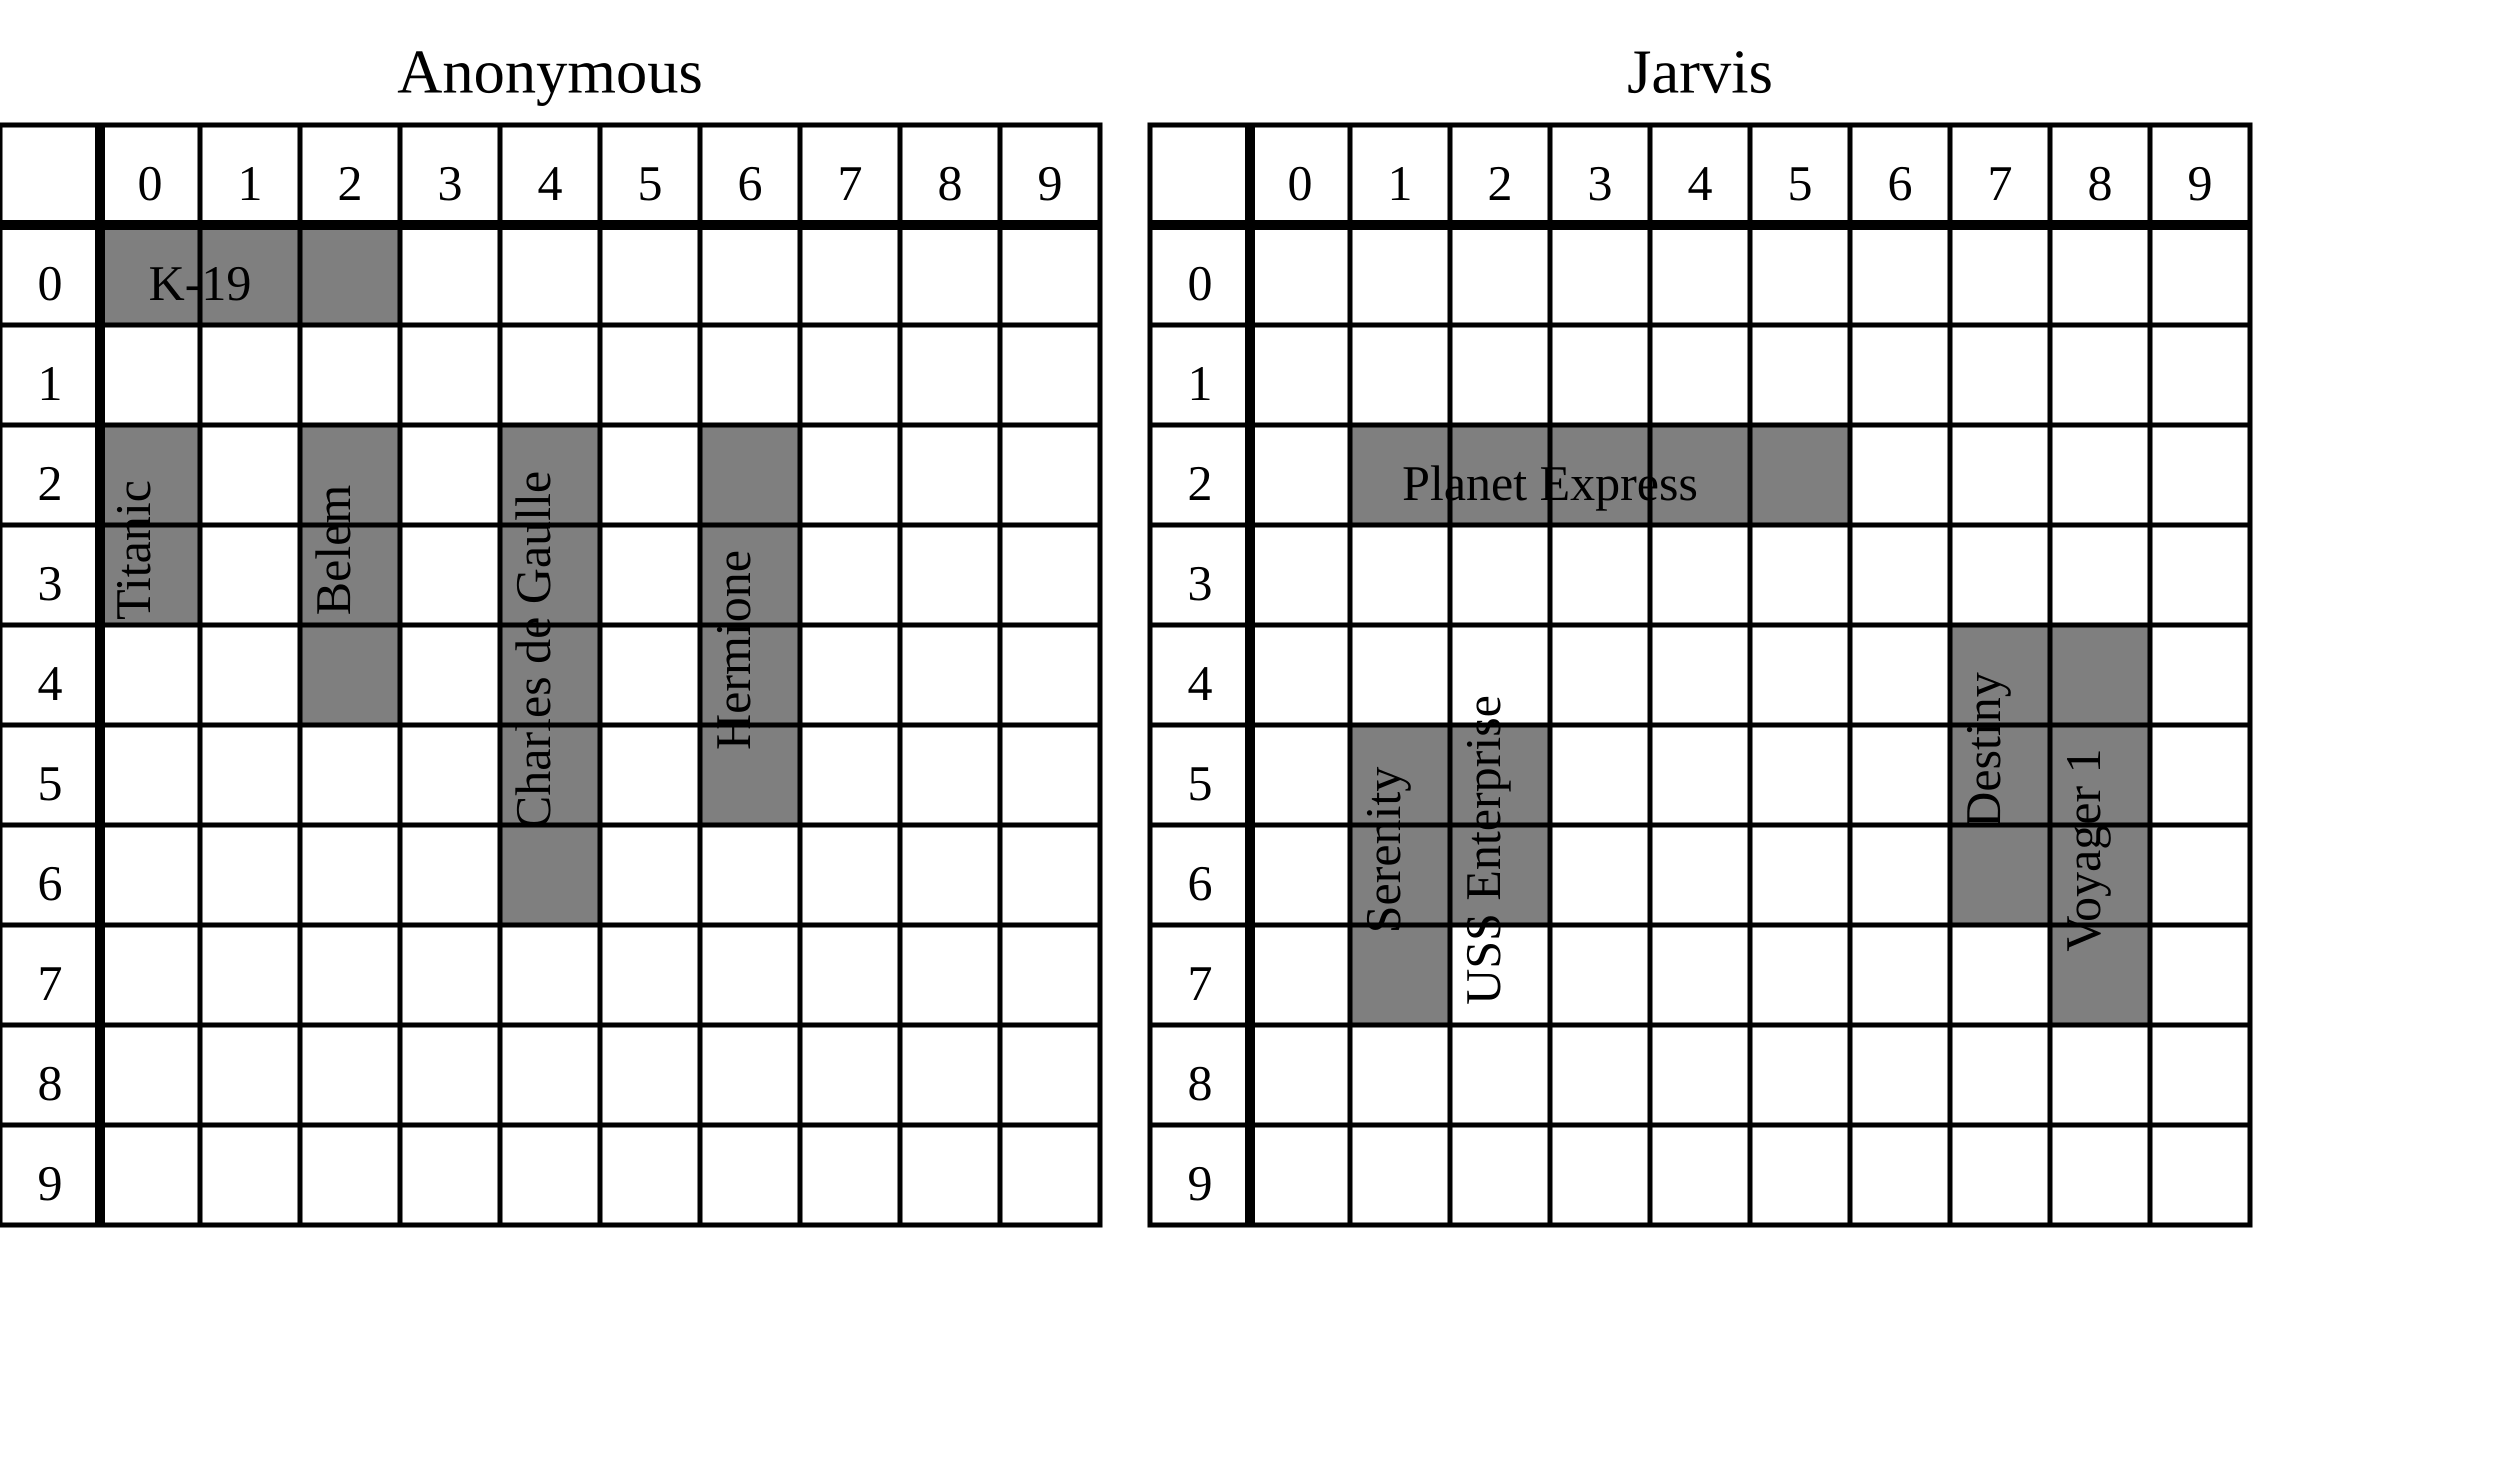
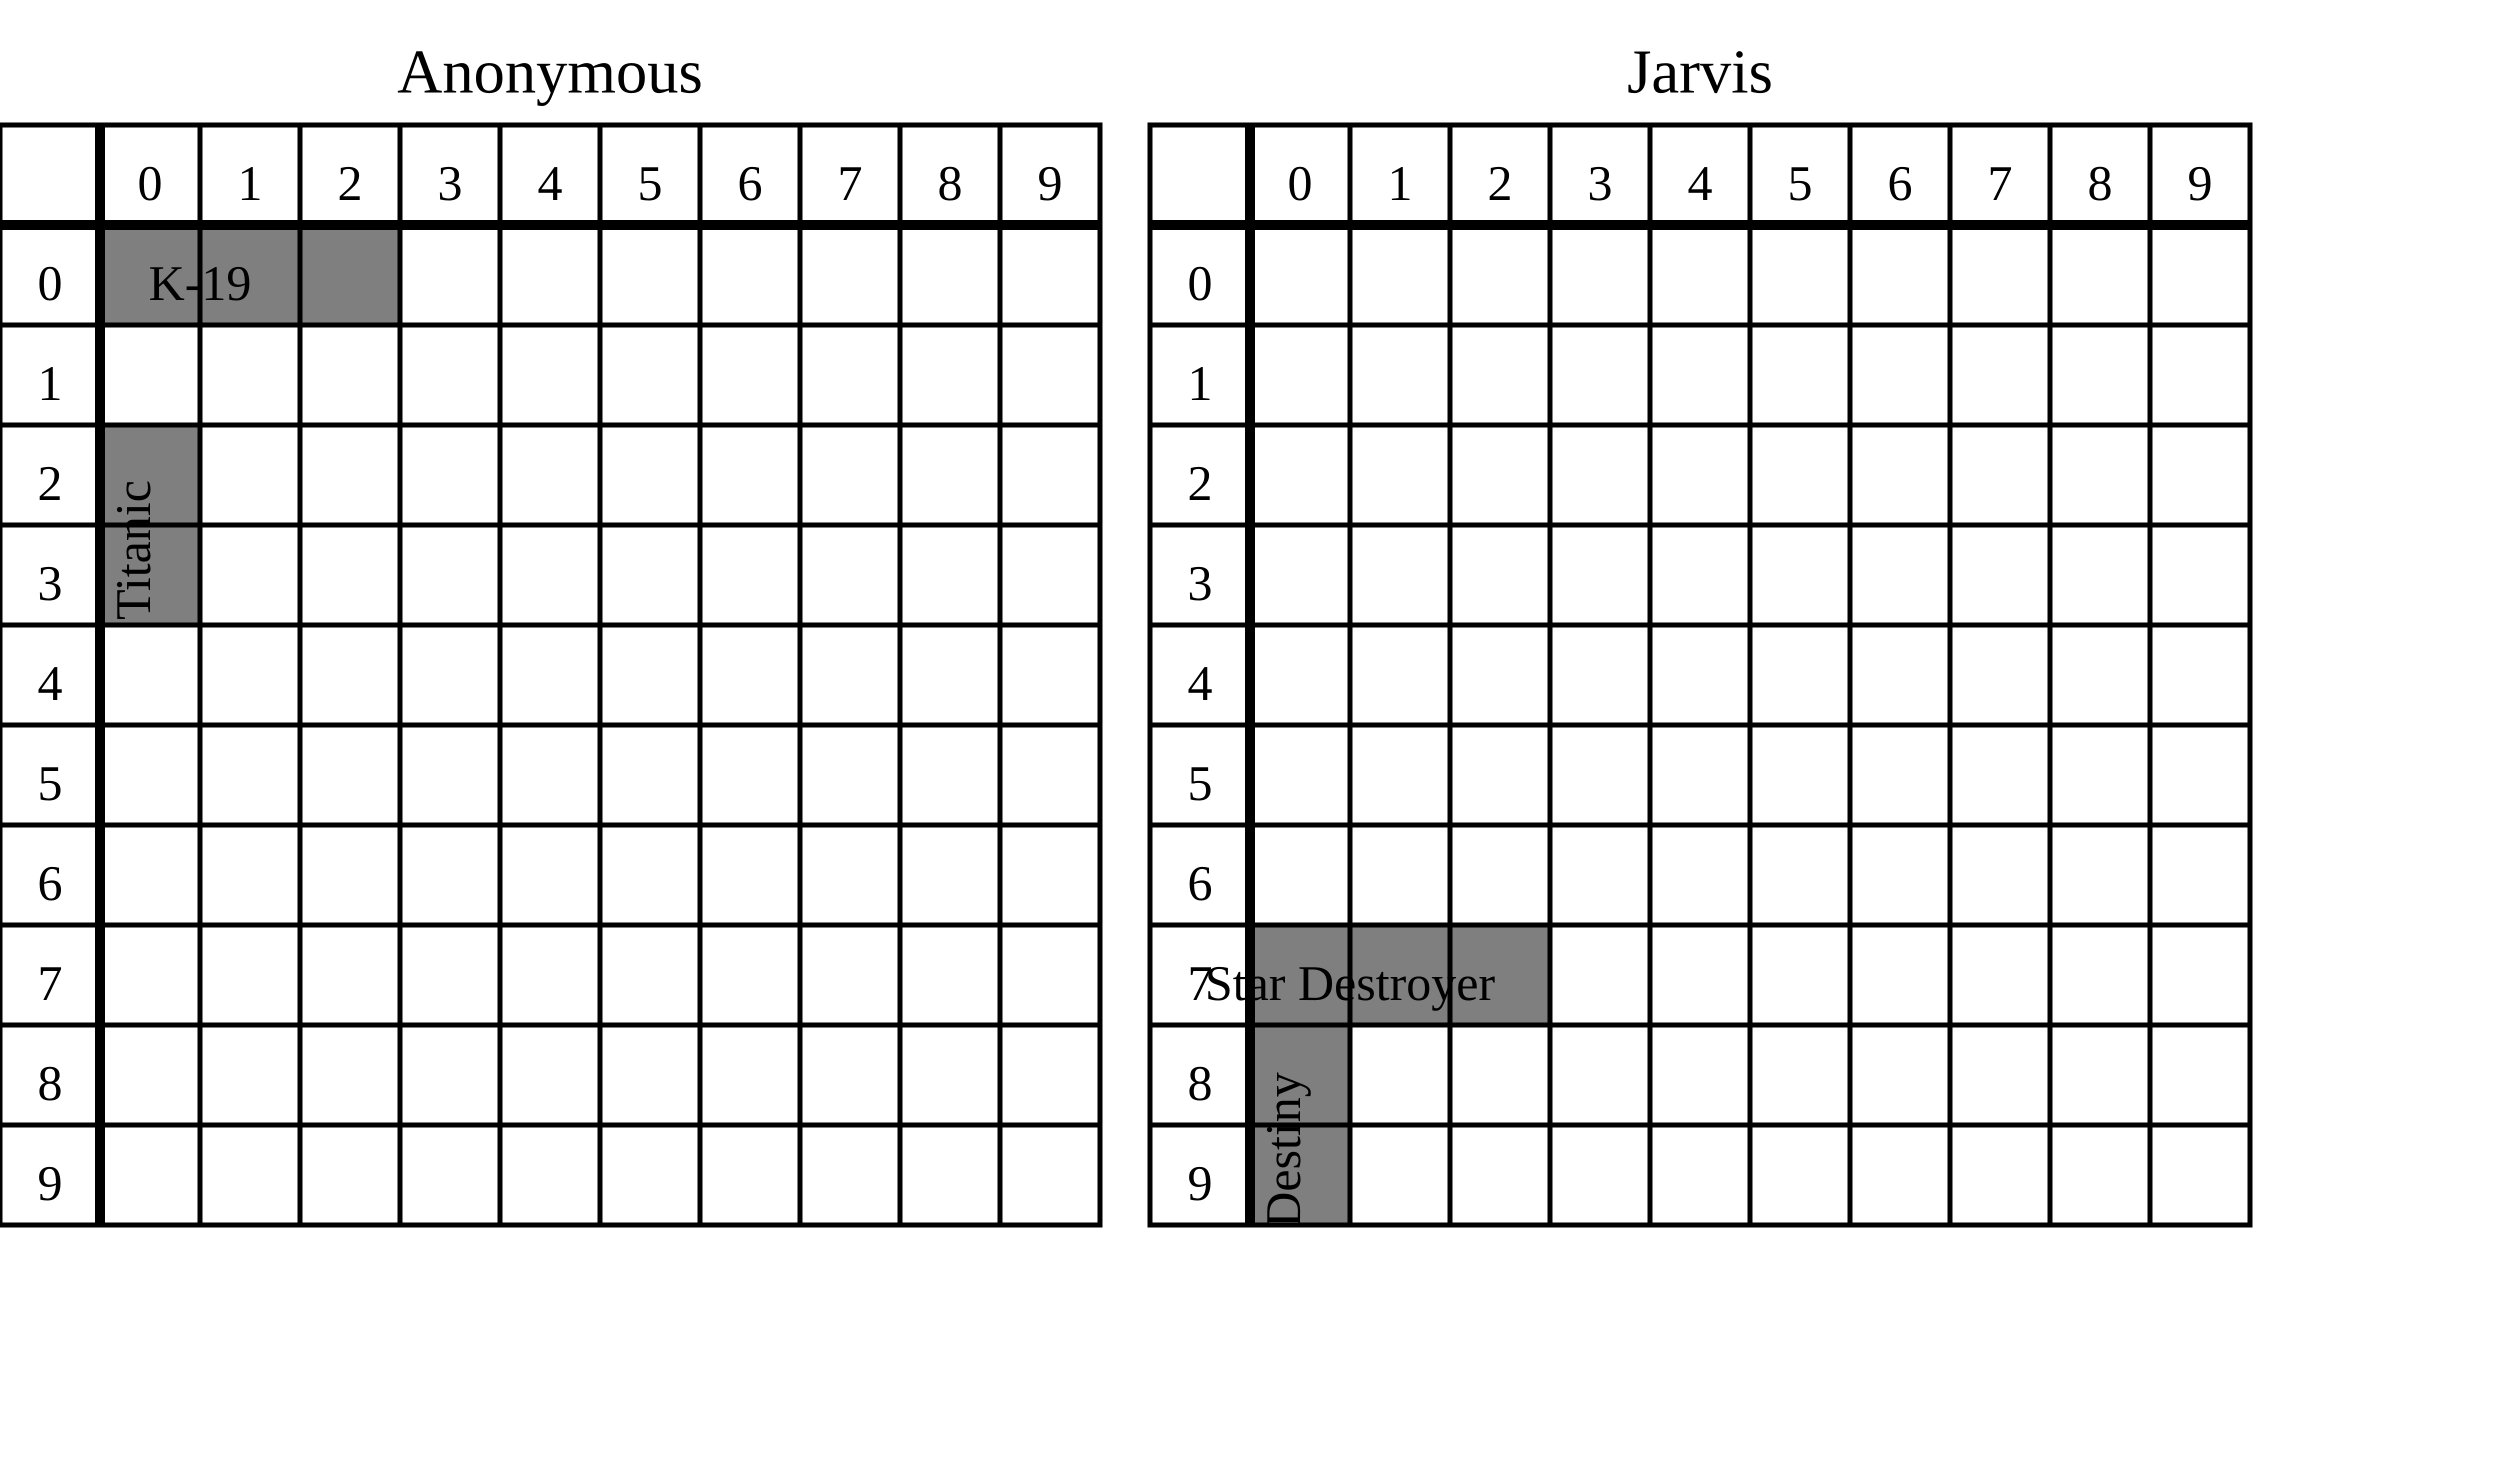
<svg xmlns="http://www.w3.org/2000/svg" version="1.1" width="1000" height="590">
  <defs>
    <symbol id="fire">
      <g transform="scale(40, 40)">
        <g transform="translate(-152.1564,-891.4093)" id="layer1">
          <g style="fill-rule:evenodd" id="g470" transform="matrix(0.1636925,0,0,0.1636925,-31.50634,-295.5069)">
            <path id="path526" d="m 1125.645,7253.945 0,-0.028 -0,-0.029 0,-0.029 -0,-0.033 -0.01,-0.028 -0.01,-0.029 -0.01,-0.024 -0.01,-0.029 -0.01,-0.028 -0.014,-0.024 -0.014,-0.028 -0.019,-0.024 -0.019,-0.024 -0.014,-0.019 -0.024,-0.024 -0.019,-0.019 -0.024,-0.024 -0.019,-0.014 -0.024,-0.019 -0.024,-0.019 -0.028,-0.014 -0.024,-0.014 -0.029,-0.01 -0.028,-0.01 -0.024,-0.01 -0.028,-0.01 -0.029,-0.01 -0.033,-0 -0.029,0 -0.028,-0 -0.029,0 -0.028,0 -0.029,0 -0.028,0 -0.033,0 -0.029,0.01 -0.028,0.01 -0.024,0.01 -0.029,0.01 -0.028,0.01 -0.024,0.014 -0.029,0.014 -0.024,0.019 -0.024,0.019 -0.019,0.014 -0.024,0.024 -0.019,0.019 -0.024,0.024 -0.014,0.019 -0.019,0.024 -0.019,0.024 -0.014,0.028 -0.014,0.024 -0.01,0.028 -0.01,0.029 -0.01,0.024 -0.01,0.029 -0.01,0.028 -0,0.033 0,0.029 -0,0.029 0,0.028 0,0.029 0,0.029 0,0.029 0,0.033 0.01,0.029 0.01,0.028 0.01,0.024 0.01,0.029 0.01,0.029 0.014,0.024 0.014,0.028 0.019,0.024 0.019,0.024 0.014,0.019 0.024,0.024 0.019,0.019 0.024,0.024 0.019,0.014 0.024,0.019 0.024,0.019 0.029,0.014 0.024,0.014 0.028,0.01 0.029,0.01 0.024,0.01 0.028,0.01 0.029,0.01 0.033,0 0.028,0 0.029,0 0.028,0 0.029,0 0.028,-0 0.029,0 0.033,-0 0.029,-0.01 0.028,-0.01 0.024,-0.01 0.028,-0.01 0.029,-0.01 0.024,-0.014 0.028,-0.014 0.024,-0.019 0.024,-0.019 0.019,-0.014 0.024,-0.024 0.019,-0.019 0.024,-0.024 0.014,-0.019 0.019,-0.024 0.019,-0.024 0.014,-0.028 0.014,-0.024 0.01,-0.029 0.01,-0.029 0.01,-0.024 0.01,-0.028 0.01,-0.029 0,-0.033 0,-0.029 0,-0.029 0,-0.029 z" style="fill:#000000" />
            <path d="m 1125.707,7250.9 0.338,0.095 -0.452,0.77 0.252,0.01 -0.361,0.641 0.261,0.01 -0.447,0.713 -0.219,-0.014 0.204,-0.456 -0.228,-0 0.319,-0.622 -0.204,-0.014 0.537,-1.126 z" id="path542" style="fill:#000000" />
            <path d="m 1124.4,7256.991 -0.342,-0.095 0.456,-0.769 -0.257,-0.01 0.366,-0.641 -0.266,-0.01 0.442,-0.713 0.223,0.014 -0.204,0.456 0.228,0 -0.319,0.622 0.204,0.01 -0.532,1.131 z" id="path554" style="fill:#000000" />
            <path d="m 1124.096,7250.981 0.338,-0.09 -0,0.893 0.224,-0.119 0.01,0.736 0.233,-0.123 -0.028,0.841 -0.2,0.095 -0.048,-0.494 -0.209,0.109 -0.033,-0.703 -0.181,0.1 -0.1,-1.245 z" id="path570" style="fill:#000000" />
            <path d="m 1126.007,7256.91 -0.338,0.09 0,-0.898 -0.223,0.119 -0.01,-0.732 -0.233,0.123 0.028,-0.841 0.2,-0.095 0.048,0.494 0.209,-0.114 0.033,0.708 0.181,-0.1 0.1,1.245 z" id="path582" style="fill:#000000" />
            <path d="m 1122.741,7251.855 0.247,-0.242 0.447,0.774 0.133,-0.214 0.376,0.632 0.133,-0.223 0.404,0.741 -0.128,0.181 -0.29,-0.404 -0.124,0.2 -0.376,-0.589 -0.114,0.171 -0.708,-1.026 z" id="path598" style="fill:#000000" />
            <path d="m 1127.362,7256.036 -0.247,0.242 -0.442,-0.774 -0.133,0.218 -0.376,-0.637 -0.138,0.223 -0.399,-0.741 0.124,-0.185 0.29,0.404 0.128,-0.195 0.376,0.589 0.109,-0.171 0.708,1.026 z" id="path610" style="fill:#000000" />
            <path d="m 1122.004,7253.29 0.095,-0.337 0.77,0.451 0.01,-0.252 0.642,0.361 0.01,-0.261 0.713,0.447 -0.019,0.218 -0.452,-0.204 -0,0.228 -0.623,-0.318 -0.014,0.204 -1.127,-0.537 z" id="path626" style="fill:#000000" />
            <path d="m 1128.099,7254.596 -0.095,0.342 -0.77,-0.456 -0,0.257 -0.646,-0.366 -0.01,0.266 -0.713,-0.442 0.019,-0.223 0.452,0.204 0,-0.228 0.623,0.318 0.014,-0.204 1.127,0.532 z" id="path638" style="fill:#000000" />
            <path d="m 1122.085,7254.9 -0.086,-0.337 0.894,0 -0.119,-0.223 0.737,-0.01 -0.128,-0.233 0.846,0.029 0.09,0.2 -0.494,0.048 0.114,0.209 -0.704,0.033 0.095,0.18 -1.246,0.1 z" id="path654" style="fill:#000000" />
            <path d="m 1128.018,7252.991 0.09,0.337 -0.898,-0 0.119,0.223 -0.737,0.01 0.128,0.233 -0.846,-0.029 -0.09,-0.2 0.494,-0.048 -0.114,-0.209 0.704,-0.033 -0.095,-0.18 1.246,-0.1 z" id="path666" style="fill:#000000" />
            <path d="m 1122.959,7256.254 -0.242,-0.247 0.775,-0.442 -0.219,-0.133 0.637,-0.375 -0.223,-0.138 0.742,-0.399 0.185,0.124 -0.404,0.29 0.195,0.123 -0.59,0.38 0.171,0.109 -1.027,0.708 z" id="path682" style="fill:#000000" />
            <path d="m 1127.143,7251.637 0.242,0.247 -0.775,0.447 0.214,0.133 -0.632,0.375 0.224,0.133 -0.742,0.404 -0.181,-0.128 0.404,-0.29 -0.2,-0.123 0.59,-0.38 -0.171,-0.109 1.027,-0.708 z" id="path694" style="fill:#000000" />
          </g>
        </g>
      </g>
    </symbol>
  </defs>
  <text x="220" y="25" transform="translate(0, 12) " alignment-baseline="central" fill="" text-anchor="middle" font-size="25">Anonymous</text>
  <g transform="translate(0, 50)">
    <g>
      <rect x="0" y="0" width="440" height="440" style="fill:rgb(255,255,255);stroke-width:2;stroke:rgb(0,0,0)" />
      <line x1="40" y1="0" x2="40" y2="440" style="stroke:rgb(0,0,0);stroke-width:4" />
      <line x1="0" y1="40" x2="440" y2="40" style="stroke:rgb(0,0,0);stroke-width:4" />
      <line x1="80" y1="0" x2="80" y2="440" style="stroke:rgb(0,0,0);stroke-width:2" />
      <line x1="0" y1="80" x2="440" y2="80" style="stroke:rgb(0,0,0);stroke-width:2" />
      <line x1="120" y1="0" x2="120" y2="440" style="stroke:rgb(0,0,0);stroke-width:2" />
      <line x1="0" y1="120" x2="440" y2="120" style="stroke:rgb(0,0,0);stroke-width:2" />
      <line x1="160" y1="0" x2="160" y2="440" style="stroke:rgb(0,0,0);stroke-width:2" />
      <line x1="0" y1="160" x2="440" y2="160" style="stroke:rgb(0,0,0);stroke-width:2" />
      <line x1="200" y1="0" x2="200" y2="440" style="stroke:rgb(0,0,0);stroke-width:2" />
      <line x1="0" y1="200" x2="440" y2="200" style="stroke:rgb(0,0,0);stroke-width:2" />
      <line x1="240" y1="0" x2="240" y2="440" style="stroke:rgb(0,0,0);stroke-width:2" />
      <line x1="0" y1="240" x2="440" y2="240" style="stroke:rgb(0,0,0);stroke-width:2" />
      <line x1="280" y1="0" x2="280" y2="440" style="stroke:rgb(0,0,0);stroke-width:2" />
      <line x1="0" y1="280" x2="440" y2="280" style="stroke:rgb(0,0,0);stroke-width:2" />
      <line x1="320" y1="0" x2="320" y2="440" style="stroke:rgb(0,0,0);stroke-width:2" />
      <line x1="0" y1="320" x2="440" y2="320" style="stroke:rgb(0,0,0);stroke-width:2" />
      <line x1="360" y1="0" x2="360" y2="440" style="stroke:rgb(0,0,0);stroke-width:2" />
      <line x1="0" y1="360" x2="440" y2="360" style="stroke:rgb(0,0,0);stroke-width:2" />
      <line x1="400" y1="0" x2="400" y2="440" style="stroke:rgb(0,0,0);stroke-width:2" />
      <line x1="0" y1="400" x2="440" y2="400" style="stroke:rgb(0,0,0);stroke-width:2" />
      <text x="60" y="20" transform="translate(0, 10) " alignment-baseline="central" fill="" text-anchor="middle" font-size="20">0</text>
      <text x="20" y="60" transform="translate(0, 10) " alignment-baseline="central" fill="" text-anchor="middle" font-size="20">0</text>
      <text x="100" y="20" transform="translate(0, 10) " alignment-baseline="central" fill="" text-anchor="middle" font-size="20">1</text>
      <text x="20" y="100" transform="translate(0, 10) " alignment-baseline="central" fill="" text-anchor="middle" font-size="20">1</text>
      <text x="140" y="20" transform="translate(0, 10) " alignment-baseline="central" fill="" text-anchor="middle" font-size="20">2</text>
      <text x="20" y="140" transform="translate(0, 10) " alignment-baseline="central" fill="" text-anchor="middle" font-size="20">2</text>
      <text x="180" y="20" transform="translate(0, 10) " alignment-baseline="central" fill="" text-anchor="middle" font-size="20">3</text>
      <text x="20" y="180" transform="translate(0, 10) " alignment-baseline="central" fill="" text-anchor="middle" font-size="20">3</text>
      <text x="220" y="20" transform="translate(0, 10) " alignment-baseline="central" fill="" text-anchor="middle" font-size="20">4</text>
      <text x="20" y="220" transform="translate(0, 10) " alignment-baseline="central" fill="" text-anchor="middle" font-size="20">4</text>
      <text x="260" y="20" transform="translate(0, 10) " alignment-baseline="central" fill="" text-anchor="middle" font-size="20">5</text>
      <text x="20" y="260" transform="translate(0, 10) " alignment-baseline="central" fill="" text-anchor="middle" font-size="20">5</text>
      <text x="300" y="20" transform="translate(0, 10) " alignment-baseline="central" fill="" text-anchor="middle" font-size="20">6</text>
      <text x="20" y="300" transform="translate(0, 10) " alignment-baseline="central" fill="" text-anchor="middle" font-size="20">6</text>
      <text x="340" y="20" transform="translate(0, 10) " alignment-baseline="central" fill="" text-anchor="middle" font-size="20">7</text>
      <text x="20" y="340" transform="translate(0, 10) " alignment-baseline="central" fill="" text-anchor="middle" font-size="20">7</text>
      <text x="380" y="20" transform="translate(0, 10) " alignment-baseline="central" fill="" text-anchor="middle" font-size="20">8</text>
      <text x="20" y="380" transform="translate(0, 10) " alignment-baseline="central" fill="" text-anchor="middle" font-size="20">8</text>
      <text x="420" y="20" transform="translate(0, 10) " alignment-baseline="central" fill="" text-anchor="middle" font-size="20">9</text>
      <text x="20" y="420" transform="translate(0, 10) " alignment-baseline="central" fill="" text-anchor="middle" font-size="20">9</text>
    </g>
-     <rect x="280" y="120" width="40" height="160" style="fill:rgb(0,0,0);fill-opacity:0.5;" />
-     <text x="300" y="200" transform="translate(0, 10) rotate(-90, 300, 200)" alignment-baseline="central" fill="" text-anchor="middle" font-size="20">Hermione</text>
    <rect x="40" y="40" width="120" height="40" style="fill:rgb(0,0,0);fill-opacity:0.5;" />
    <text x="80" y="60" transform="translate(0, 10) " alignment-baseline="central" fill="" text-anchor="middle" font-size="20">K-19</text>
    <rect x="40" y="120" width="40" height="80" style="fill:rgb(0,0,0);fill-opacity:0.5;" />
    <text x="60" y="160" transform="translate(0, 10) rotate(-90, 60, 160)" alignment-baseline="central" fill="" text-anchor="middle" font-size="20">Titanic</text>
-     <rect x="120" y="120" width="40" height="120" style="fill:rgb(0,0,0);fill-opacity:0.5;" />
-     <text x="140" y="160" transform="translate(0, 10) rotate(-90, 140, 160)" alignment-baseline="central" fill="" text-anchor="middle" font-size="20">Belem</text>
-     <rect x="200" y="120" width="40" height="200" style="fill:rgb(0,0,0);fill-opacity:0.5;" />
-     <text x="220" y="200" transform="translate(0, 10) rotate(-90, 220, 200)" alignment-baseline="central" fill="" text-anchor="middle" font-size="20">Charles de Gaulle</text>
  </g>
  <text x="680" y="25" transform="translate(0, 12) " alignment-baseline="central" fill="" text-anchor="middle" font-size="25">Jarvis</text>
  <g transform="translate(460, 50)">
    <g>
      <rect x="0" y="0" width="440" height="440" style="fill:rgb(255,255,255);stroke-width:2;stroke:rgb(0,0,0)" />
      <line x1="40" y1="0" x2="40" y2="440" style="stroke:rgb(0,0,0);stroke-width:4" />
      <line x1="0" y1="40" x2="440" y2="40" style="stroke:rgb(0,0,0);stroke-width:4" />
      <line x1="80" y1="0" x2="80" y2="440" style="stroke:rgb(0,0,0);stroke-width:2" />
      <line x1="0" y1="80" x2="440" y2="80" style="stroke:rgb(0,0,0);stroke-width:2" />
      <line x1="120" y1="0" x2="120" y2="440" style="stroke:rgb(0,0,0);stroke-width:2" />
      <line x1="0" y1="120" x2="440" y2="120" style="stroke:rgb(0,0,0);stroke-width:2" />
      <line x1="160" y1="0" x2="160" y2="440" style="stroke:rgb(0,0,0);stroke-width:2" />
      <line x1="0" y1="160" x2="440" y2="160" style="stroke:rgb(0,0,0);stroke-width:2" />
      <line x1="200" y1="0" x2="200" y2="440" style="stroke:rgb(0,0,0);stroke-width:2" />
      <line x1="0" y1="200" x2="440" y2="200" style="stroke:rgb(0,0,0);stroke-width:2" />
      <line x1="240" y1="0" x2="240" y2="440" style="stroke:rgb(0,0,0);stroke-width:2" />
      <line x1="0" y1="240" x2="440" y2="240" style="stroke:rgb(0,0,0);stroke-width:2" />
      <line x1="280" y1="0" x2="280" y2="440" style="stroke:rgb(0,0,0);stroke-width:2" />
      <line x1="0" y1="280" x2="440" y2="280" style="stroke:rgb(0,0,0);stroke-width:2" />
      <line x1="320" y1="0" x2="320" y2="440" style="stroke:rgb(0,0,0);stroke-width:2" />
      <line x1="0" y1="320" x2="440" y2="320" style="stroke:rgb(0,0,0);stroke-width:2" />
      <line x1="360" y1="0" x2="360" y2="440" style="stroke:rgb(0,0,0);stroke-width:2" />
      <line x1="0" y1="360" x2="440" y2="360" style="stroke:rgb(0,0,0);stroke-width:2" />
      <line x1="400" y1="0" x2="400" y2="440" style="stroke:rgb(0,0,0);stroke-width:2" />
      <line x1="0" y1="400" x2="440" y2="400" style="stroke:rgb(0,0,0);stroke-width:2" />
      <text x="60" y="20" transform="translate(0, 10) " alignment-baseline="central" fill="" text-anchor="middle" font-size="20">0</text>
      <text x="20" y="60" transform="translate(0, 10) " alignment-baseline="central" fill="" text-anchor="middle" font-size="20">0</text>
      <text x="100" y="20" transform="translate(0, 10) " alignment-baseline="central" fill="" text-anchor="middle" font-size="20">1</text>
      <text x="20" y="100" transform="translate(0, 10) " alignment-baseline="central" fill="" text-anchor="middle" font-size="20">1</text>
      <text x="140" y="20" transform="translate(0, 10) " alignment-baseline="central" fill="" text-anchor="middle" font-size="20">2</text>
      <text x="20" y="140" transform="translate(0, 10) " alignment-baseline="central" fill="" text-anchor="middle" font-size="20">2</text>
      <text x="180" y="20" transform="translate(0, 10) " alignment-baseline="central" fill="" text-anchor="middle" font-size="20">3</text>
      <text x="20" y="180" transform="translate(0, 10) " alignment-baseline="central" fill="" text-anchor="middle" font-size="20">3</text>
      <text x="220" y="20" transform="translate(0, 10) " alignment-baseline="central" fill="" text-anchor="middle" font-size="20">4</text>
      <text x="20" y="220" transform="translate(0, 10) " alignment-baseline="central" fill="" text-anchor="middle" font-size="20">4</text>
      <text x="260" y="20" transform="translate(0, 10) " alignment-baseline="central" fill="" text-anchor="middle" font-size="20">5</text>
      <text x="20" y="260" transform="translate(0, 10) " alignment-baseline="central" fill="" text-anchor="middle" font-size="20">5</text>
      <text x="300" y="20" transform="translate(0, 10) " alignment-baseline="central" fill="" text-anchor="middle" font-size="20">6</text>
      <text x="20" y="300" transform="translate(0, 10) " alignment-baseline="central" fill="" text-anchor="middle" font-size="20">6</text>
      <text x="340" y="20" transform="translate(0, 10) " alignment-baseline="central" fill="" text-anchor="middle" font-size="20">7</text>
      <text x="20" y="340" transform="translate(0, 10) " alignment-baseline="central" fill="" text-anchor="middle" font-size="20">7</text>
      <text x="380" y="20" transform="translate(0, 10) " alignment-baseline="central" fill="" text-anchor="middle" font-size="20">8</text>
      <text x="20" y="380" transform="translate(0, 10) " alignment-baseline="central" fill="" text-anchor="middle" font-size="20">8</text>
      <text x="420" y="20" transform="translate(0, 10) " alignment-baseline="central" fill="" text-anchor="middle" font-size="20">9</text>
      <text x="20" y="420" transform="translate(0, 10) " alignment-baseline="central" fill="" text-anchor="middle" font-size="20">9</text>
    </g>
-     <rect x="360" y="200" width="40" height="160" style="fill:rgb(0,0,0);fill-opacity:0.5;" />
-     <text x="380" y="280" transform="translate(0, 10) rotate(-90, 380, 280)" alignment-baseline="central" fill="" text-anchor="middle" font-size="20">Voyager 1</text>
-     <rect x="80" y="240" width="40" height="120" style="fill:rgb(0,0,0);fill-opacity:0.5;" />
-     <text x="100" y="280" transform="translate(0, 10) rotate(-90, 100, 280)" alignment-baseline="central" fill="" text-anchor="middle" font-size="20">Serenity</text>
-     <rect x="120" y="240" width="40" height="80" style="fill:rgb(0,0,0);fill-opacity:0.5;" />
-     <text x="140" y="280" transform="translate(0, 10) rotate(-90, 140, 280)" alignment-baseline="central" fill="" text-anchor="middle" font-size="20">USS Enterprise</text>
-     <rect x="320" y="200" width="40" height="120" style="fill:rgb(0,0,0);fill-opacity:0.5;" />
-     <text x="340" y="240" transform="translate(0, 10) rotate(-90, 340, 240)" alignment-baseline="central" fill="" text-anchor="middle" font-size="20">Destiny</text>
-     <rect x="80" y="120" width="200" height="40" style="fill:rgb(0,0,0);fill-opacity:0.5;" />
-     <text x="160" y="140" transform="translate(0, 10) " alignment-baseline="central" fill="" text-anchor="middle" font-size="20">Planet Express</text>
+     <rect x="40" y="320" width="120" height="40" style="fill:rgb(0,0,0);fill-opacity:0.5;" />
+     <text x="80" y="340" transform="translate(0, 10) " alignment-baseline="central" fill="" text-anchor="middle" font-size="20">Star Destroyer</text>
+     <rect x="40" y="360" width="40" height="80" style="fill:rgb(0,0,0);fill-opacity:0.5;" />
+     <text x="60" y="400" transform="translate(0, 10) rotate(-90, 60, 400)" alignment-baseline="central" fill="" text-anchor="middle" font-size="20">Destiny</text>
  </g>
</svg>
